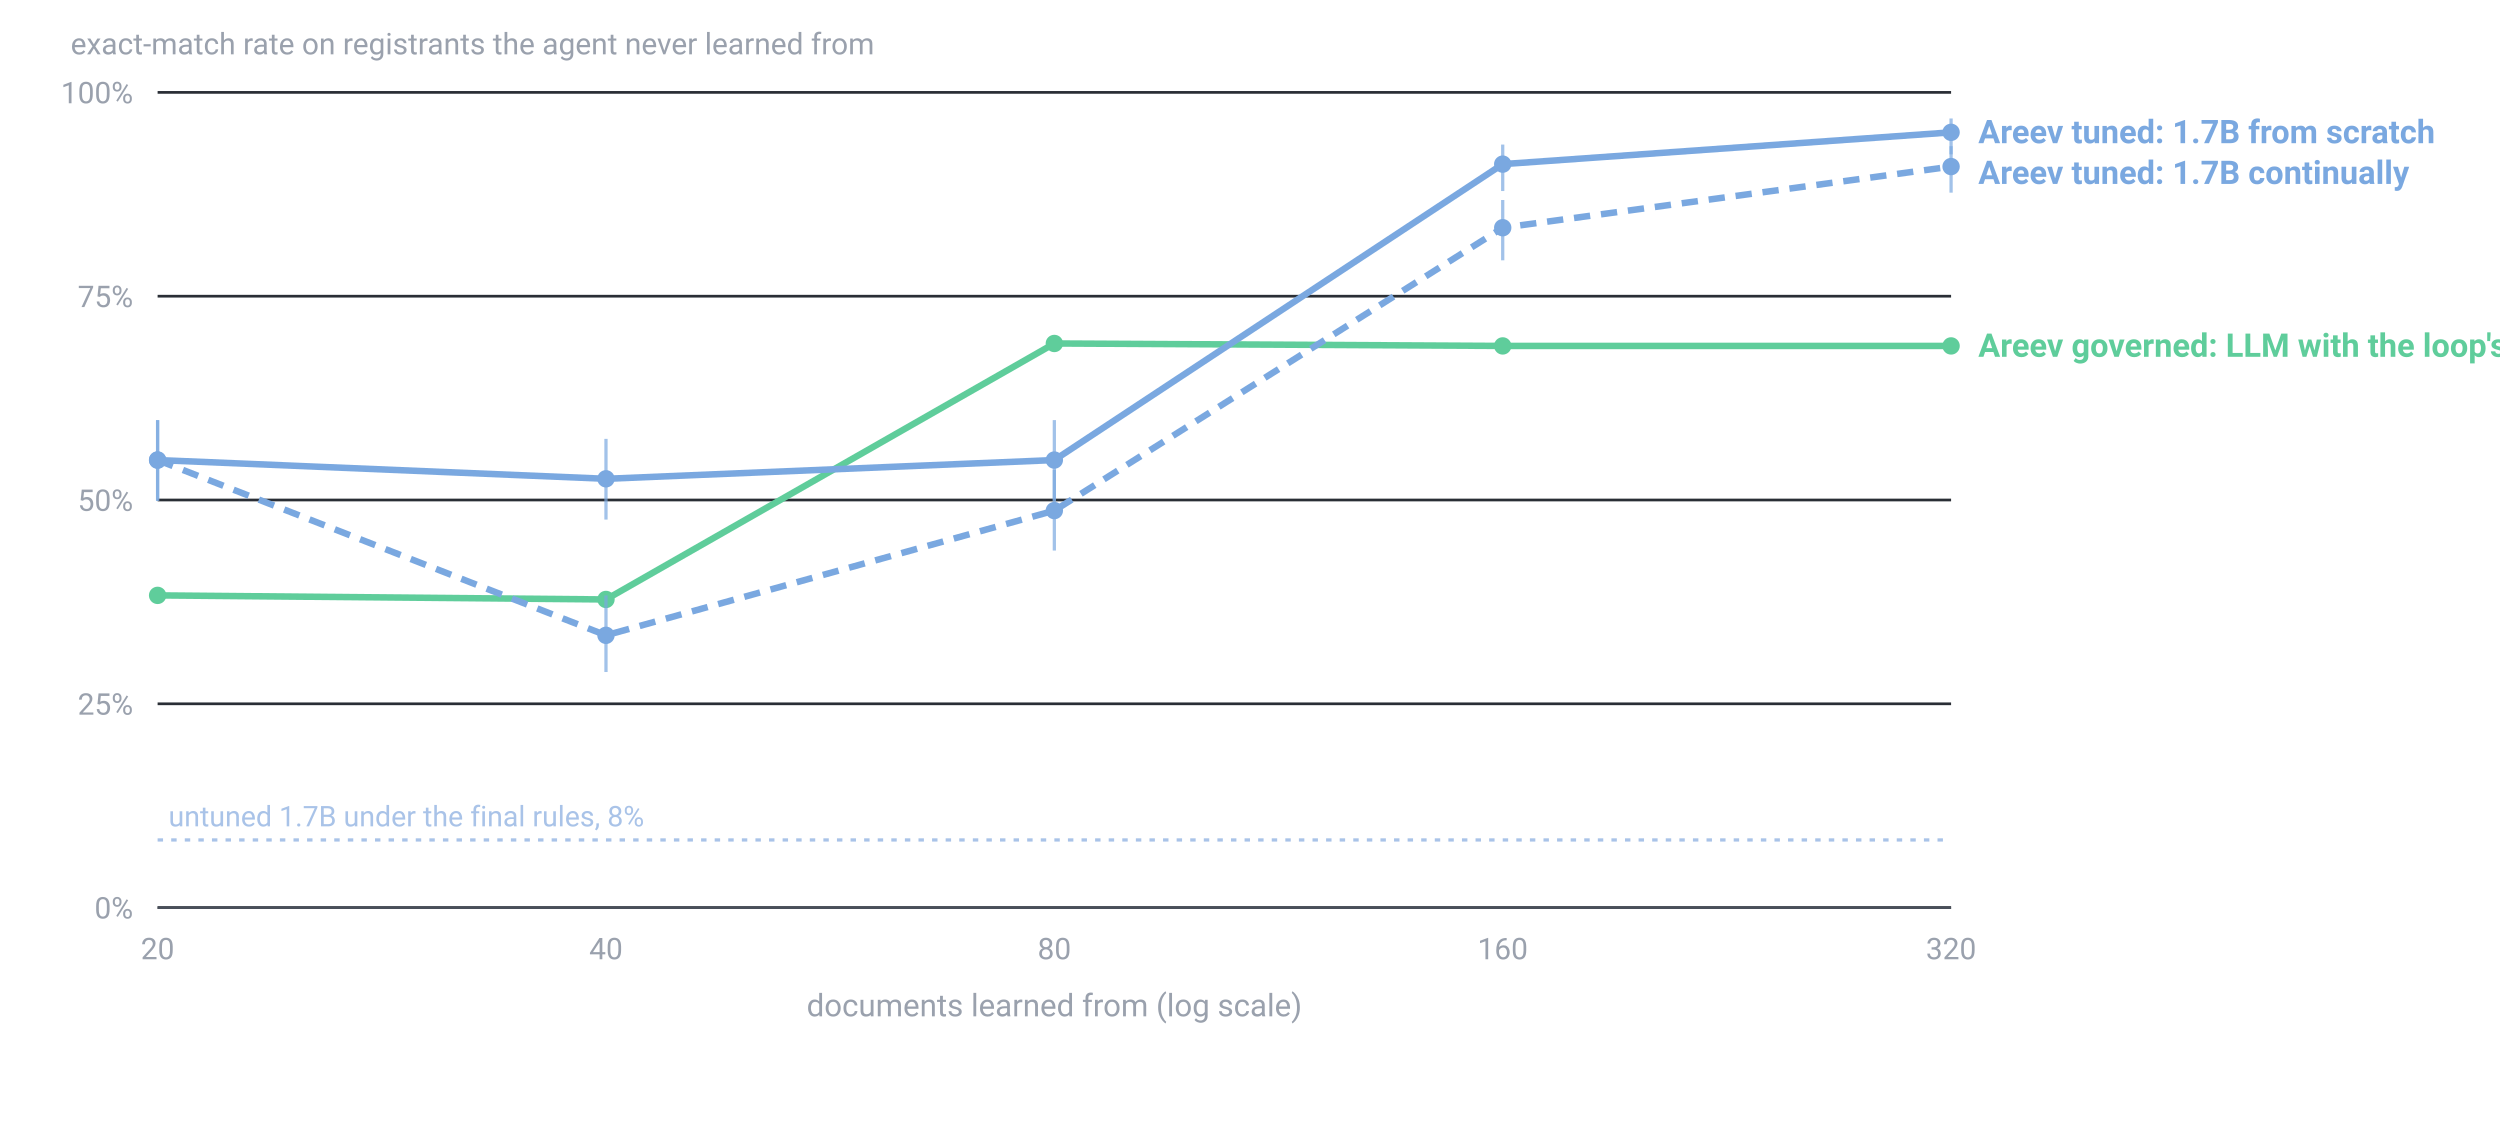
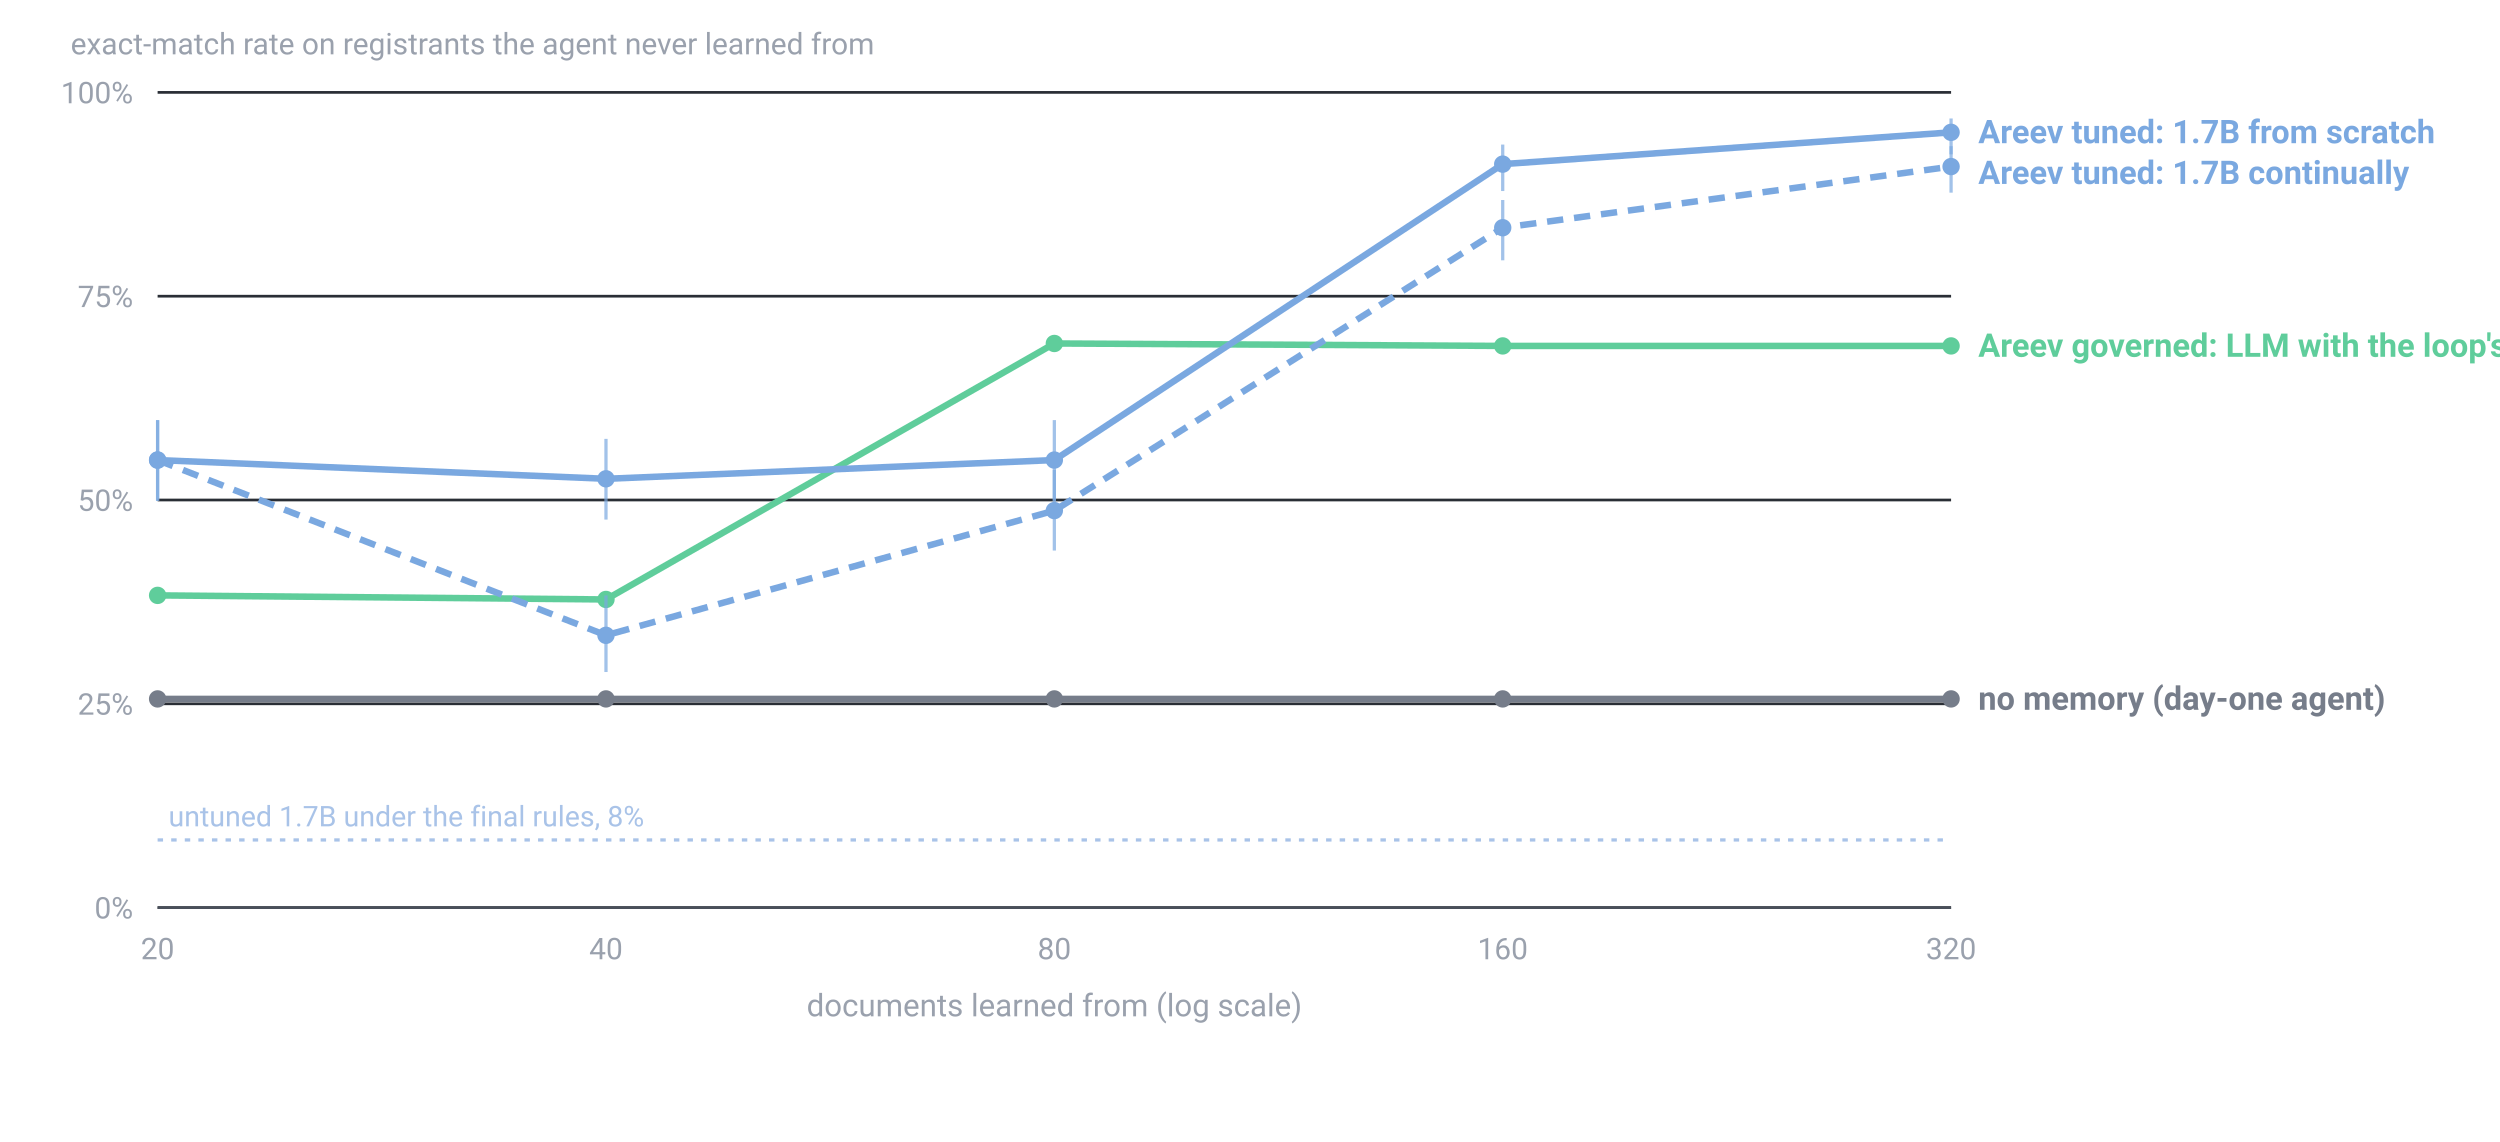
<svg xmlns="http://www.w3.org/2000/svg" viewBox="0 0 920 420" width="920" height="420" font-family="ui-sans-serif,-apple-system,Segoe UI,Roboto,sans-serif">
  <line x1="58" y1="334.0" x2="718" y2="334.0" stroke="#2a2e35" />
  <text x="49" y="338.0" text-anchor="end" font-size="11" fill="#9aa1ad">0%</text>
  <line x1="58" y1="259.0" x2="718" y2="259.0" stroke="#2a2e35" />
  <text x="49" y="263.0" text-anchor="end" font-size="11" fill="#9aa1ad">25%</text>
  <line x1="58" y1="184.0" x2="718" y2="184.0" stroke="#2a2e35" />
  <text x="49" y="188.0" text-anchor="end" font-size="11" fill="#9aa1ad">50%</text>
  <line x1="58" y1="109.0" x2="718" y2="109.0" stroke="#2a2e35" />
  <text x="49" y="113.0" text-anchor="end" font-size="11" fill="#9aa1ad">75%</text>
  <line x1="58" y1="34.0" x2="718" y2="34.0" stroke="#2a2e35" />
  <text x="49" y="38.0" text-anchor="end" font-size="11" fill="#9aa1ad">100%</text>
  <text x="58.0" y="353" text-anchor="middle" font-size="11" fill="#9aa1ad">20</text>
  <text x="223.0" y="353" text-anchor="middle" font-size="11" fill="#9aa1ad">40</text>
  <text x="388.0" y="353" text-anchor="middle" font-size="11" fill="#9aa1ad">80</text>
  <text x="553.0" y="353" text-anchor="middle" font-size="11" fill="#9aa1ad">160</text>
  <text x="718.0" y="353" text-anchor="middle" font-size="11" fill="#9aa1ad">320</text>
  <text x="26" y="20" font-size="11" fill="#9aa1ad">exact-match rate on registrants the agent never learned from</text>
  <text x="388" y="374" text-anchor="middle" font-size="11.5" fill="#9aa1ad">documents learned from (log scale)</text>
  <line x1="58" y1="309.1" x2="718" y2="309.1" stroke="#a9c3e8" stroke-width="1.2" stroke-dasharray="2 3" />
  <text x="62" y="304.1" font-size="10.5" fill="#a9c3e8">untuned 1.7B under the final rules, 8%</text>
+   <path d="M58.0 257.2 L223.0 257.2 L388.0 257.2 L553.0 257.2 L718.0 257.2" fill="none" stroke="#767d8a" stroke-width="2.4" stroke-linejoin="round" />
+   <circle cx="58.0" cy="257.2" r="3.2" fill="#767d8a" />
+   <circle cx="223.0" cy="257.2" r="3.2" fill="#767d8a" />
+   <circle cx="388.0" cy="257.2" r="3.2" fill="#767d8a" />
+   <circle cx="553.0" cy="257.2" r="3.2" fill="#767d8a" />
+   <circle cx="718.0" cy="257.2" r="3.2" fill="#767d8a" />
  <path d="M58.0 219.1 L223.0 220.6 L388.0 126.4 L553.0 127.3 L718.0 127.3" fill="none" stroke="#5fcd9b" stroke-width="2.4" stroke-linejoin="round" />
  <circle cx="58.0" cy="219.1" r="3.2" fill="#5fcd9b" />
  <circle cx="223.0" cy="220.6" r="3.2" fill="#5fcd9b" />
  <circle cx="388.0" cy="126.4" r="3.2" fill="#5fcd9b" />
  <circle cx="553.0" cy="127.3" r="3.2" fill="#5fcd9b" />
  <circle cx="718.0" cy="127.3" r="3.2" fill="#5fcd9b" />
  <path d="M58.0 169.3 L223.0 176.2 L388.0 169.3 L553.0 60.4 L718.0 48.7" fill="none" stroke="#7aa8e0" stroke-width="2.4" stroke-linejoin="round" />
  <line x1="58.0" y1="184.3" x2="58.0" y2="154.6" stroke="#7aa8e0" stroke-width="1.2" opacity="0.7" />
  <circle cx="58.0" cy="169.3" r="3.2" fill="#7aa8e0" />
  <line x1="223.0" y1="191.2" x2="223.0" y2="161.5" stroke="#7aa8e0" stroke-width="1.2" opacity="0.7" />
  <circle cx="223.0" cy="176.2" r="3.2" fill="#7aa8e0" />
  <line x1="388.0" y1="184.3" x2="388.0" y2="154.6" stroke="#7aa8e0" stroke-width="1.2" opacity="0.7" />
  <circle cx="388.0" cy="169.3" r="3.2" fill="#7aa8e0" />
  <line x1="553.0" y1="70.3" x2="553.0" y2="53.2" stroke="#7aa8e0" stroke-width="1.2" opacity="0.7" />
  <circle cx="553.0" cy="60.4" r="3.2" fill="#7aa8e0" />
  <line x1="718.0" y1="56.8" x2="718.0" y2="43.6" stroke="#7aa8e0" stroke-width="1.2" opacity="0.7" />
  <circle cx="718.0" cy="48.7" r="3.2" fill="#7aa8e0" />
  <path d="M58.0 169.3 L223.0 233.8 L388.0 187.9 L553.0 83.8 L718.0 61.3" fill="none" stroke="#7aa8e0" stroke-width="2.4" stroke-linejoin="round" stroke-dasharray="6 4" />
  <line x1="58.0" y1="184.3" x2="58.0" y2="154.6" stroke="#7aa8e0" stroke-width="1.2" opacity="0.7" />
  <circle cx="58.0" cy="169.3" r="3.2" fill="#7aa8e0" />
  <line x1="223.0" y1="247.3" x2="223.0" y2="219.1" stroke="#7aa8e0" stroke-width="1.2" opacity="0.7" />
  <circle cx="223.0" cy="233.8" r="3.2" fill="#7aa8e0" />
  <line x1="388.0" y1="202.6" x2="388.0" y2="172.9" stroke="#7aa8e0" stroke-width="1.2" opacity="0.7" />
  <circle cx="388.0" cy="187.9" r="3.2" fill="#7aa8e0" />
  <line x1="553.0" y1="95.8" x2="553.0" y2="73.6" stroke="#7aa8e0" stroke-width="1.2" opacity="0.7" />
  <circle cx="553.0" cy="83.8" r="3.2" fill="#7aa8e0" />
  <line x1="718.0" y1="70.9" x2="718.0" y2="53.8" stroke="#7aa8e0" stroke-width="1.2" opacity="0.7" />
  <circle cx="718.0" cy="61.3" r="3.2" fill="#7aa8e0" />
  <text x="728.0" y="52.7" font-size="12" font-weight="600" fill="#7aa8e0">Areev tuned: 1.7B from scratch</text>
  <text x="728.0" y="67.7" font-size="12" font-weight="600" fill="#7aa8e0">Areev tuned: 1.7B continually</text>
  <text x="728.0" y="131.3" font-size="12" font-weight="600" fill="#5fcd9b">Areev governed: LLM with the loop's rules</text>
+   <text x="728.0" y="261.2" font-size="12" font-weight="600" fill="#767d8a">no memory (day-one agent)</text>
  <line x1="58" y1="334.0" x2="718" y2="334.0" stroke="#4a505a" />
</svg>
